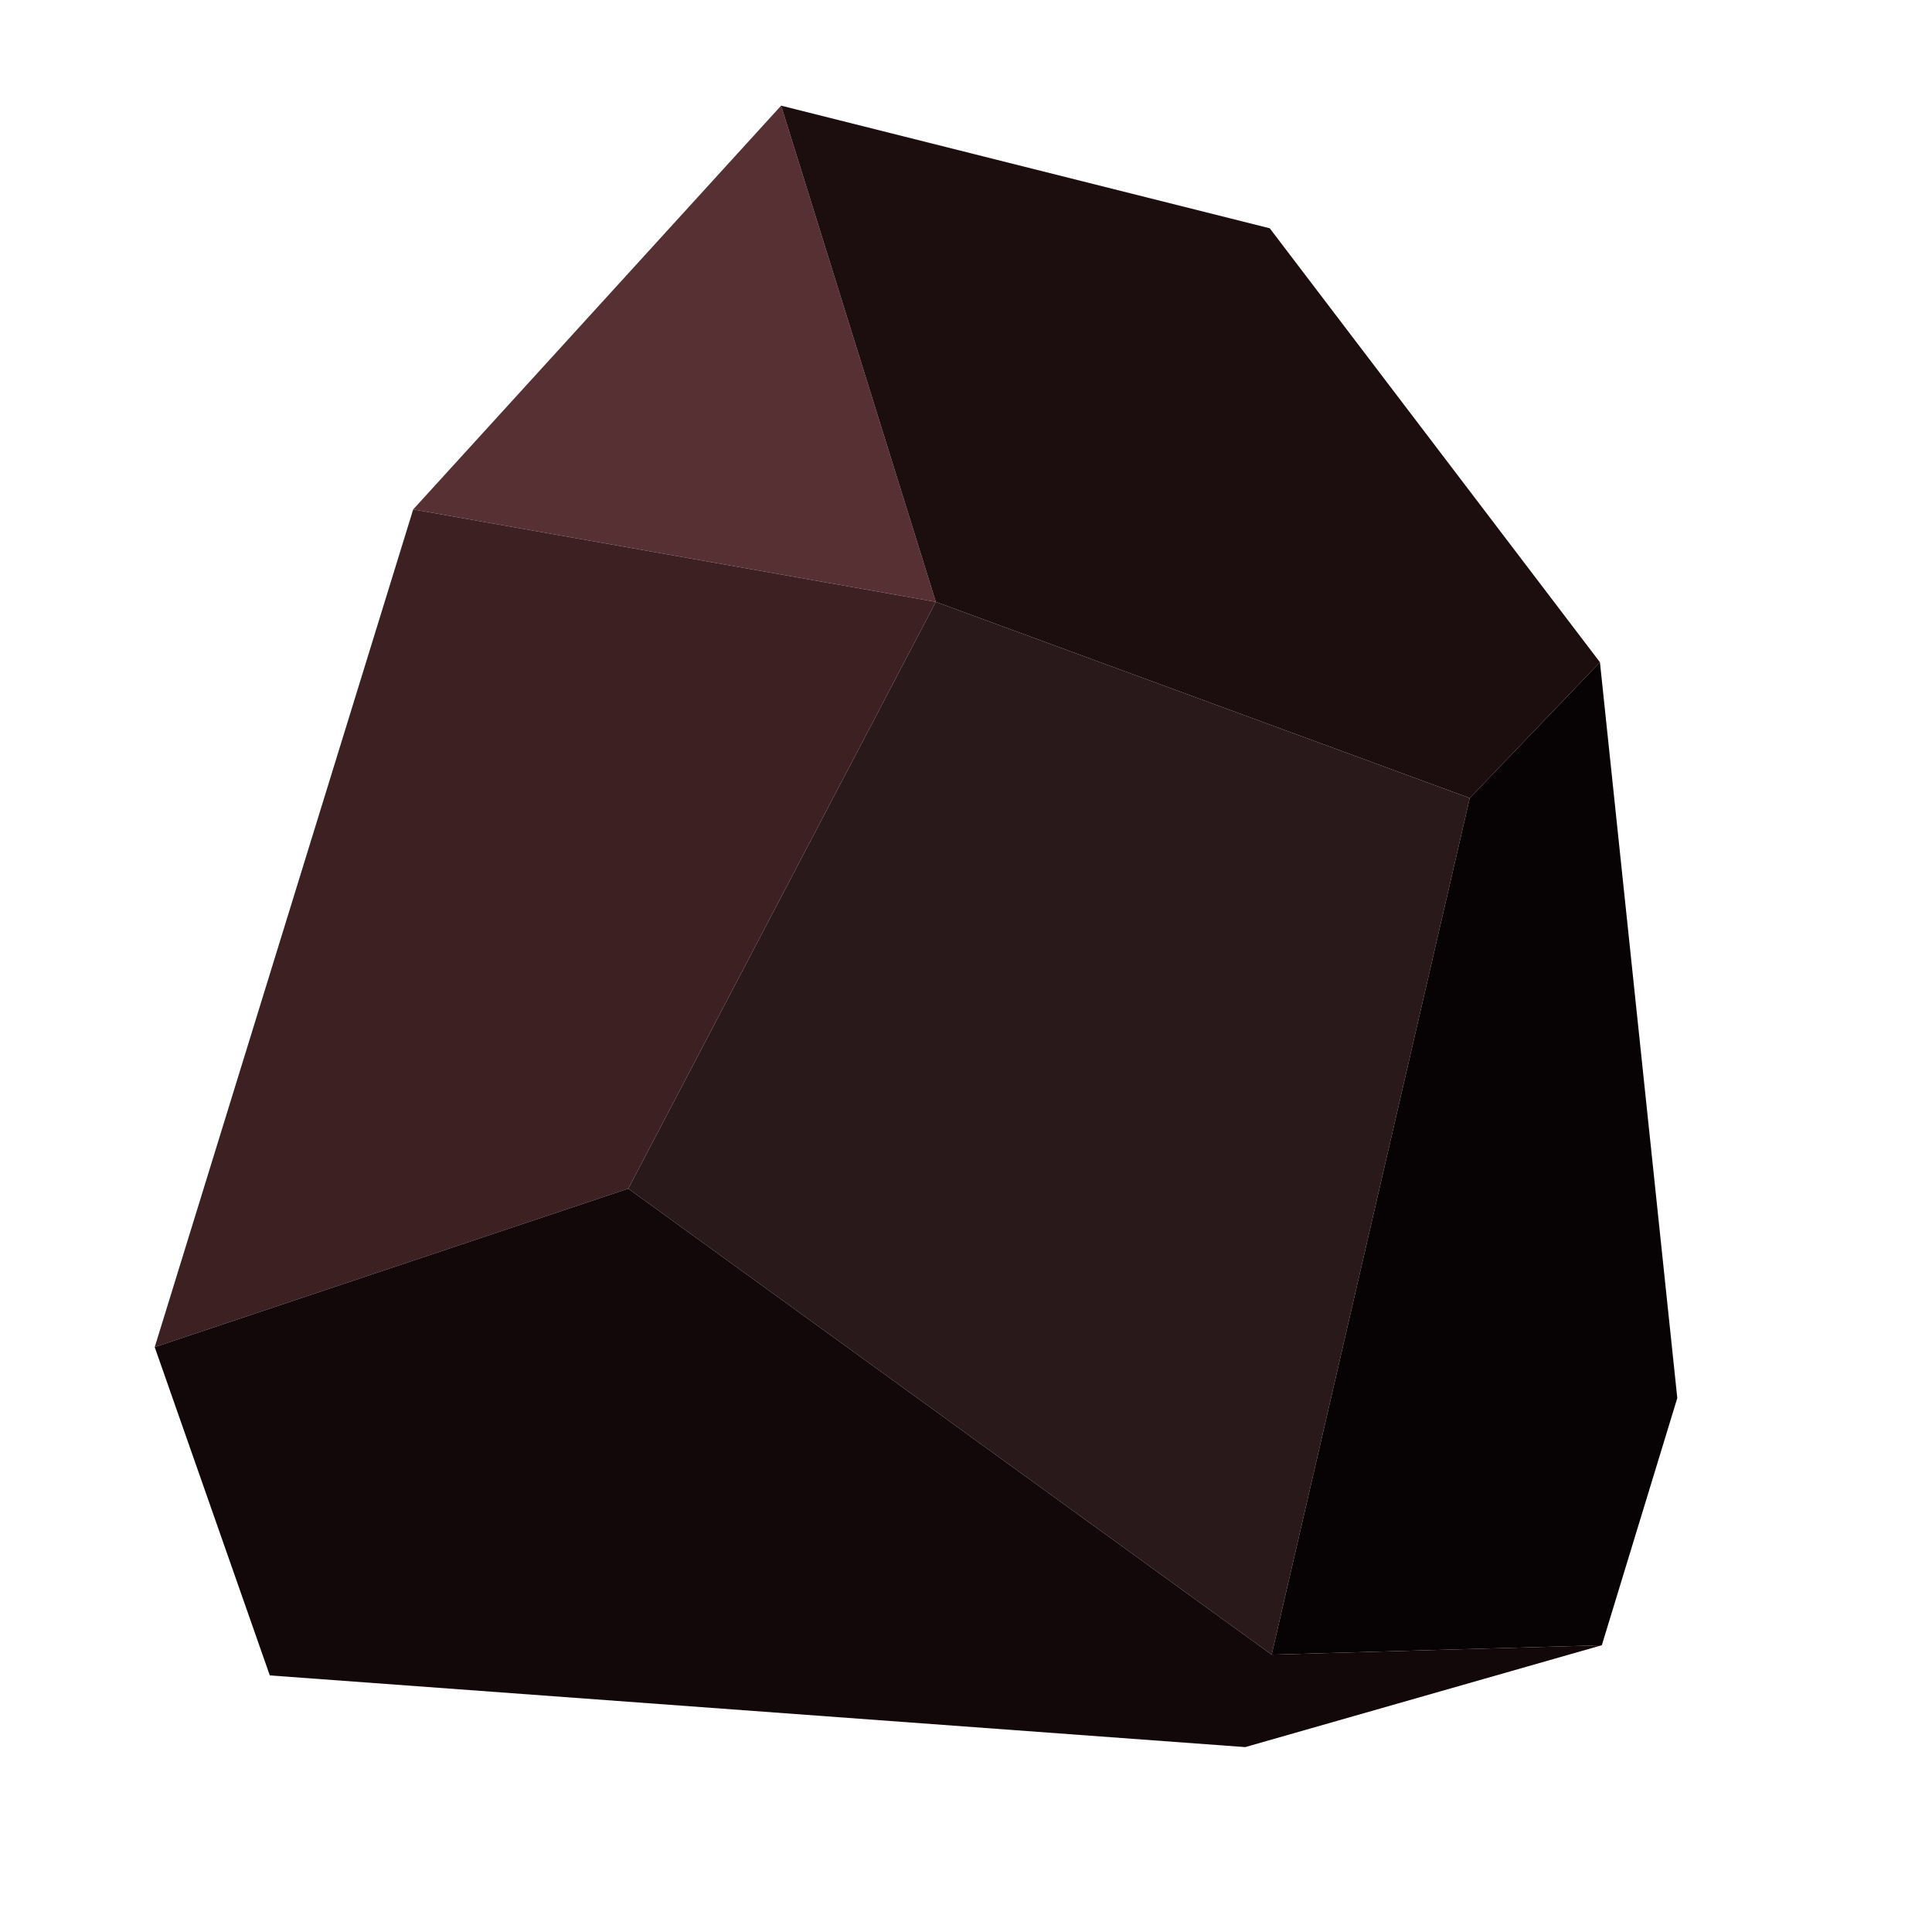
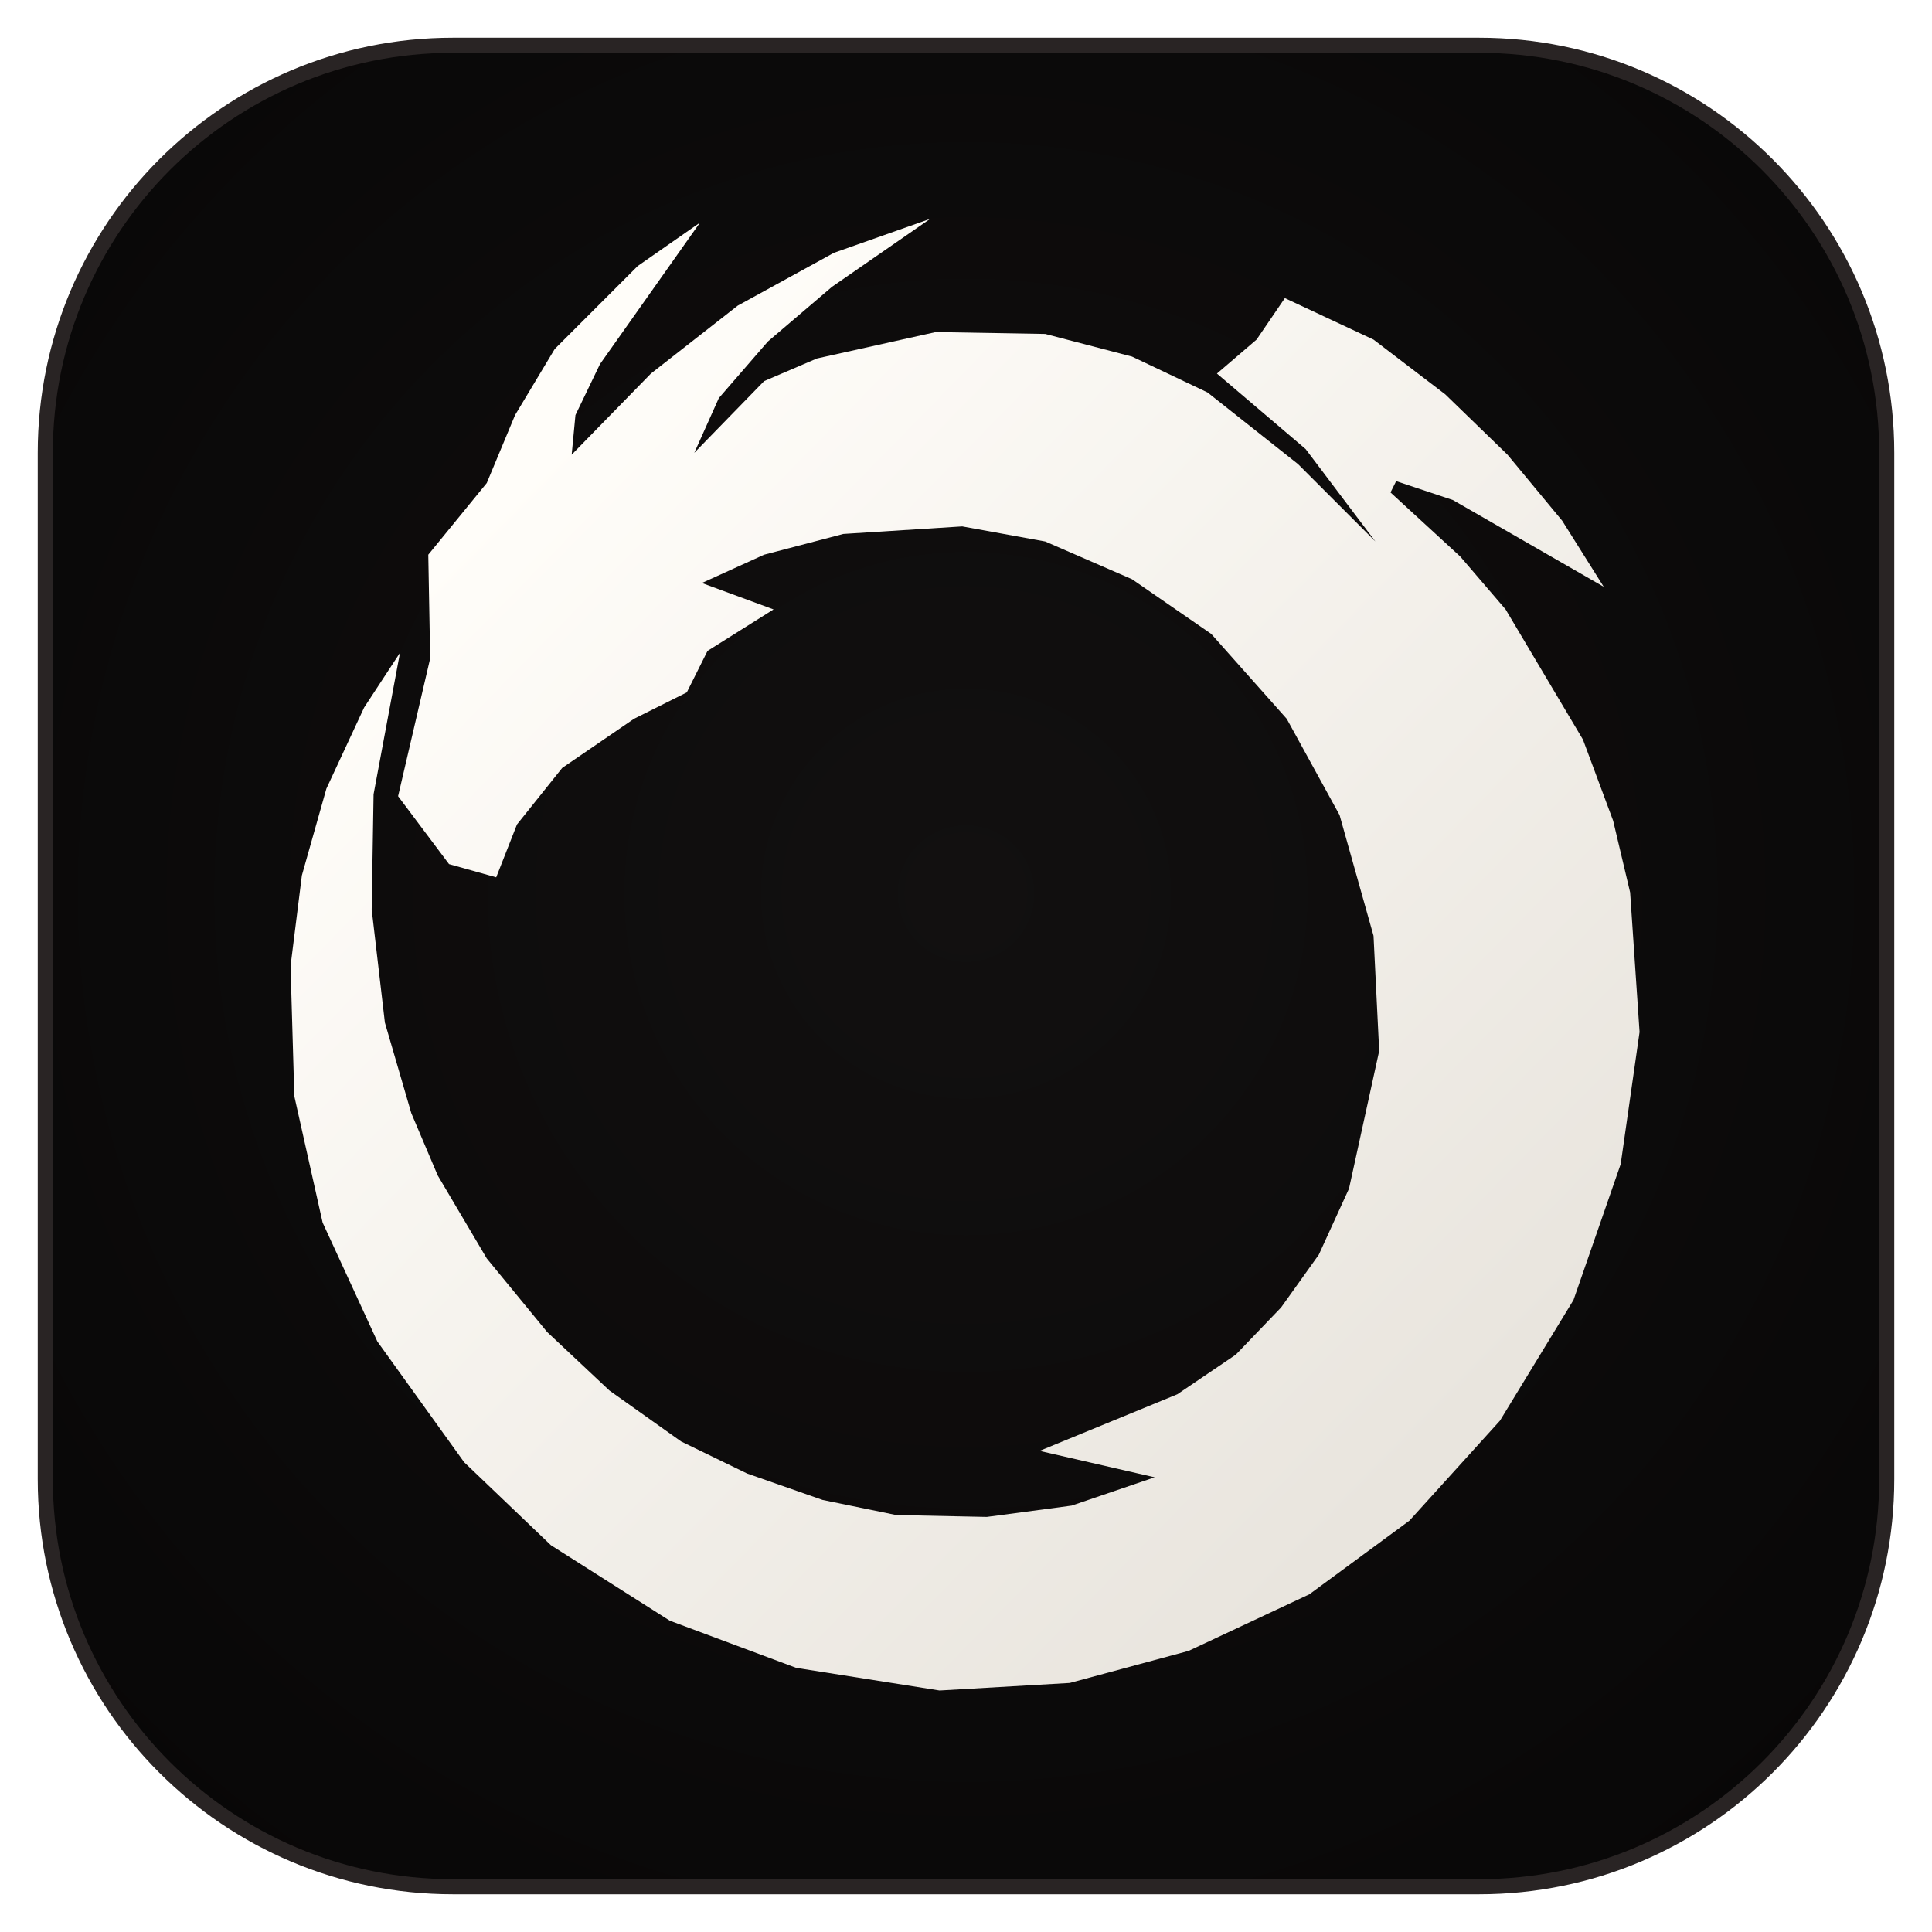
<svg xmlns="http://www.w3.org/2000/svg" viewBox="0 0 1024 1024" role="img" aria-labelledby="title">
-   <g stroke="none">
-     <path fill="#573034" d="M219 270 414 56 496 319Z" />
-     <path fill="#1c0e0e" d="M414 56 673 121 848 351 779 423 496 319Z" />
-     <path fill="#3d2022" d="M219 270 496 319 333 630 82 714Z" />
-     <path fill="#29191b" d="M496 319 779 423 674 877 333 630Z" />
-     <path fill="#070304" d="M848 351 889 741 849 872 674 877 779 423Z" />
-     <path fill="#120709" d="M82 714 333 630 674 877 849 872 660 926 143 888Z" />
-   </g>
+   <defs>
+     <radialGradient id="background" cx="50%" cy="46%" r="68%">
+       <stop offset="0" stop-color="#121010" />
+       <stop offset="1" stop-color="#080707" />
+     </radialGradient>
+     <linearGradient id="mark" x1="18%" y1="16%" x2="82%" y2="86%">
+       <stop offset="0" stop-color="#fffdf9" />
+       <stop offset="1" stop-color="#e9e5de" />
+     </linearGradient>
+   </defs>
+   <rect x="24" y="24" width="976" height="976" rx="216" fill="url(#background)" stroke="#292424" stroke-width="8" />
+   <path fill="url(#mark)" d="M 869 547 L 859 617 L 834 689 L 795 753 L 747 806 L 694 845 L 630 875 L 567 892 L 498 896 L 422 884 L 355 859 L 292 819 L 246 775 L 200 711 L 171 648 L 156 581 L 154 512 L 160 464 L 173 418 L 193 375 L 212 346 L 198 421 L 197 482 L 204 542 L 218 590 L 232 623 L 258 667 L 290 706 L 323 737 L 361 764 L 396 781 L 436 795 L 475 803 L 523 804 L 568 798 L 612 783 L 551 769 L 624 739 L 655 718 L 679 693 L 699 665 L 715 630 L 731 557 L 728 496 L 710 432 L 682 381 L 642 336 L 600 307 L 554 287 L 510 279 L 447 283 L 405 294 L 372 309 L 410 323 L 375 345 L 364 367 L 336 381 L 298 407 L 274 437 L 263 465 L 238 458 L 211 422 L 228 349 L 227 294 L 258 256 L 273 220 L 294 185 L 338 141 L 371 118 L 318 193 L 305 220 L 303 241 L 345 198 L 391 162 L 442 134 L 493 116 L 441 152 L 407 181 L 381 211 L 368 240 L 405 202 L 433 190 L 496 176 L 554 177 L 600 189 L 640 208 L 688 246 L 729 287 L 692 238 L 645 198 L 666 180 L 681 158 L 728 180 L 766 209 L 799 241 L 828 276 L 850 311 L 770 265 L 740 255 L 737 261 L 774 295 L 798 323 L 839 392 L 855 435 L 864 473 Z" />
</svg>
